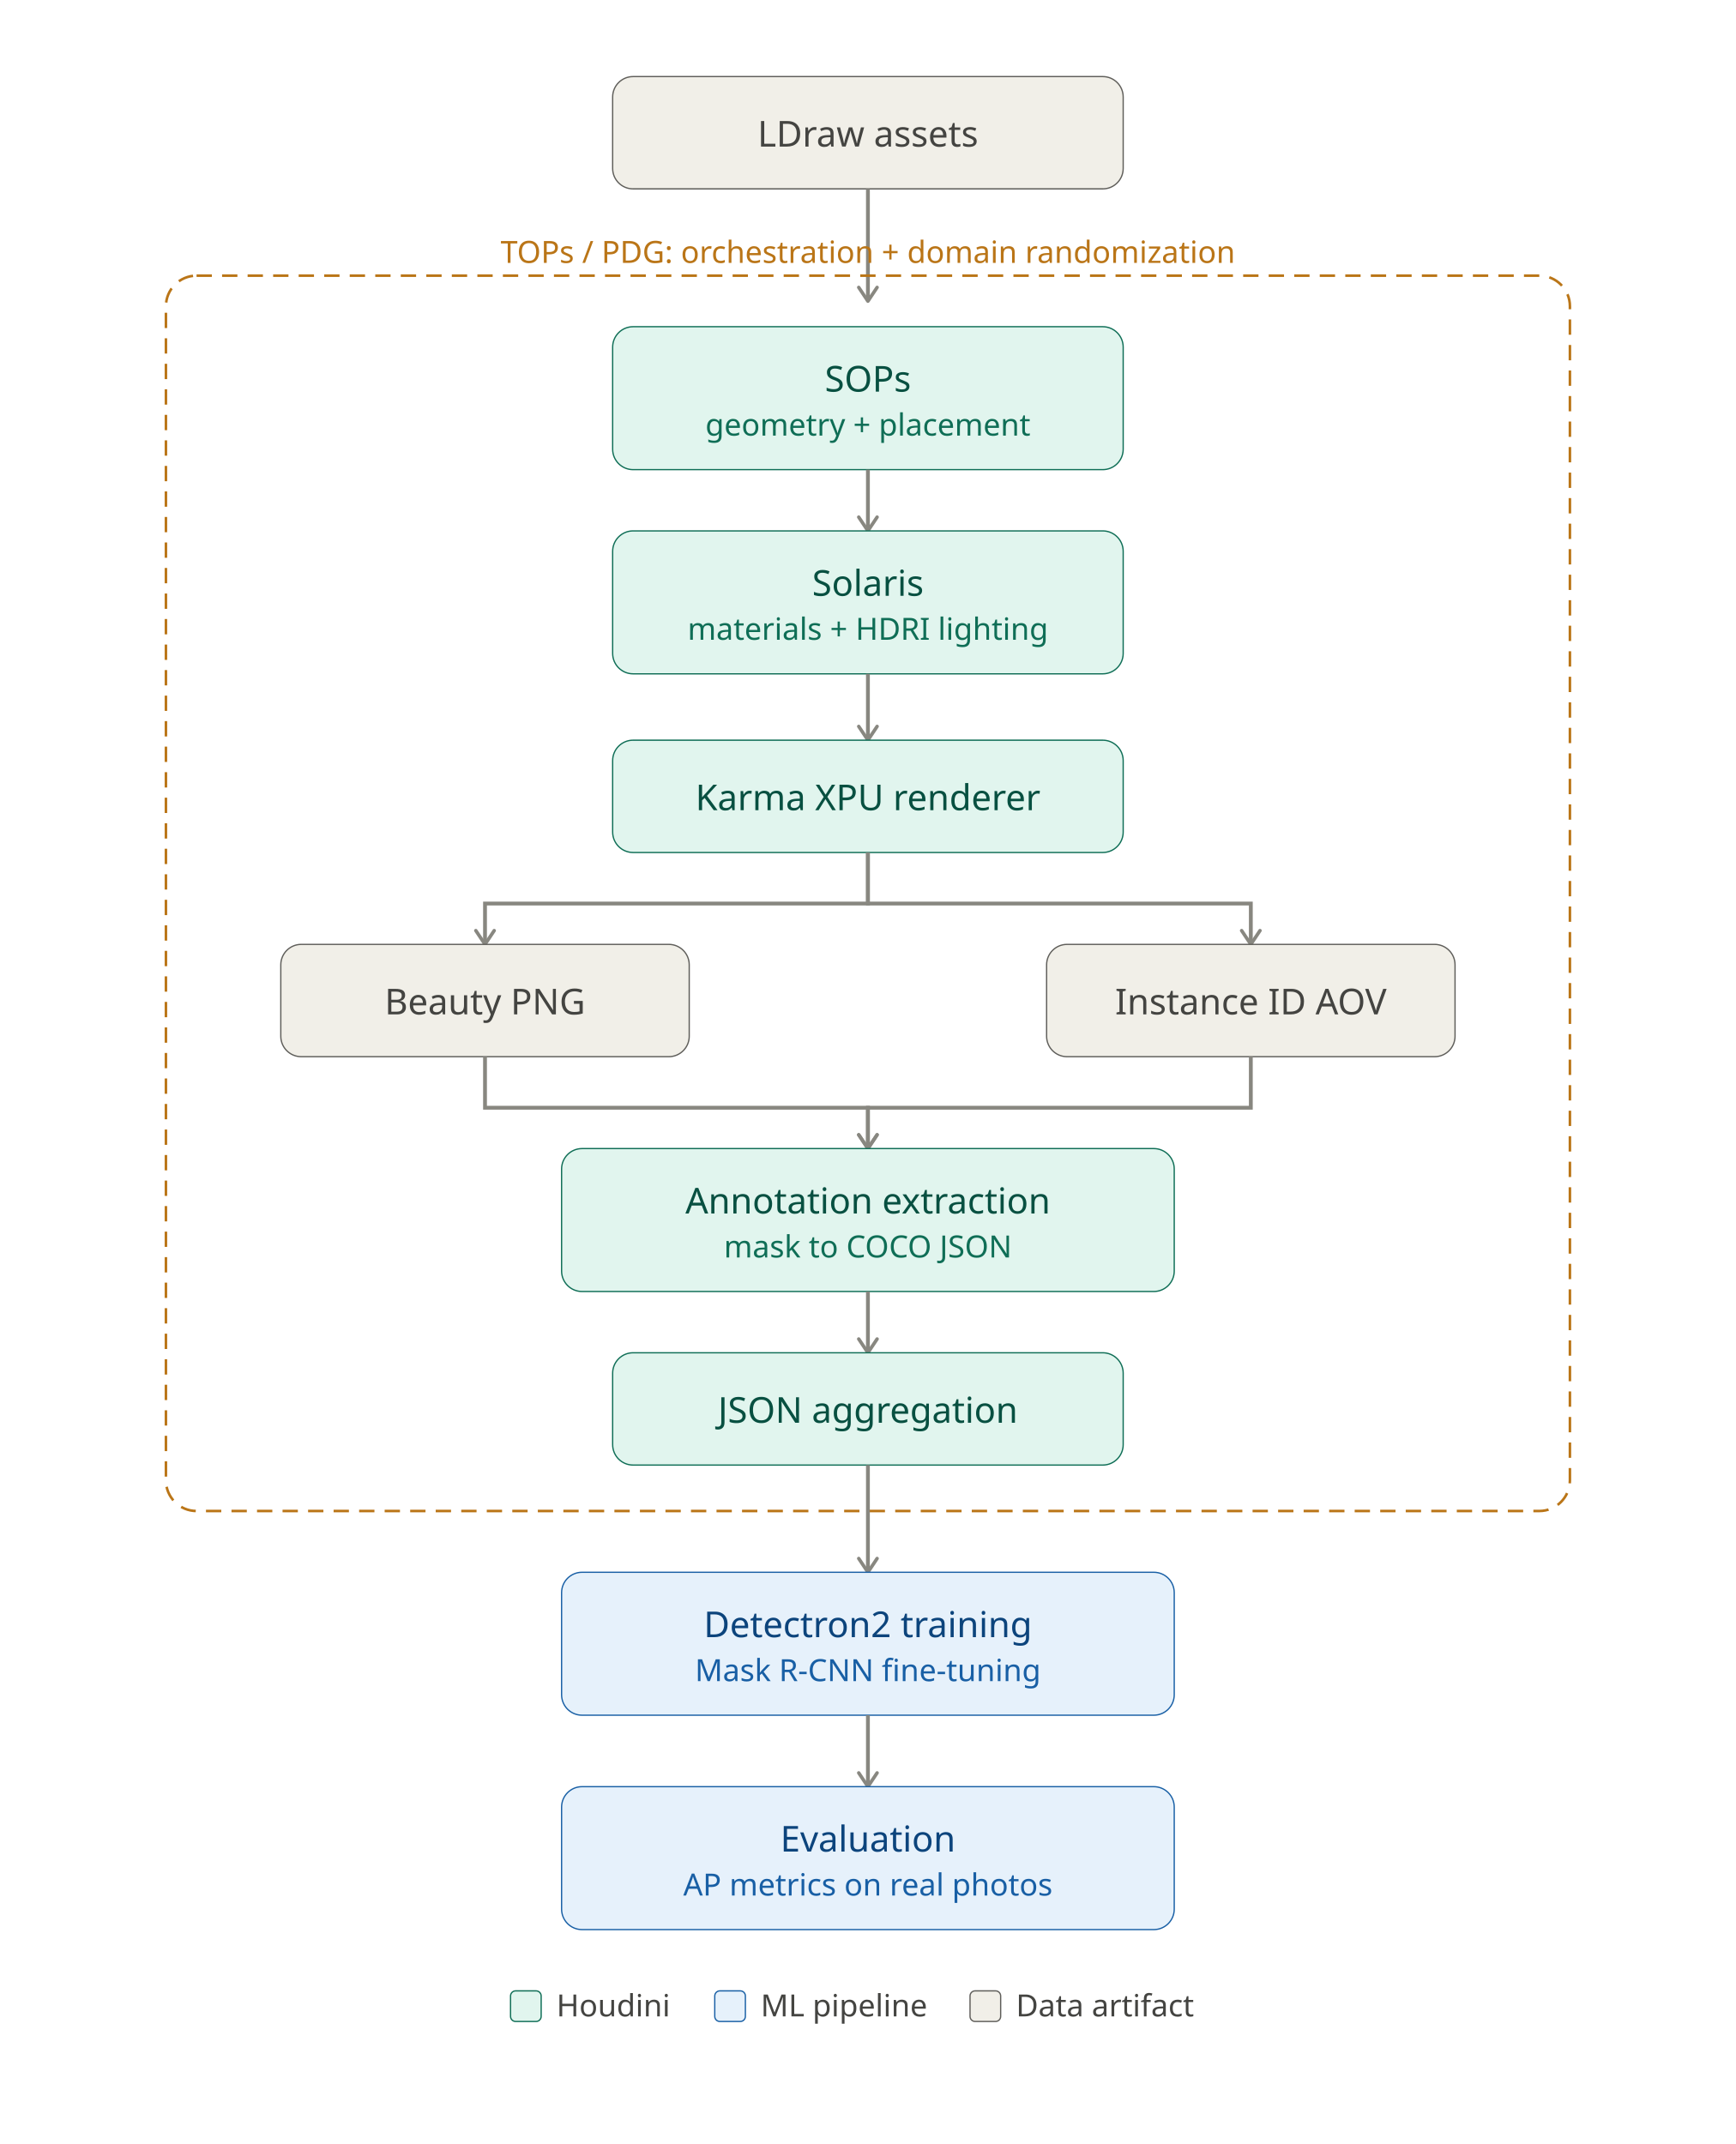
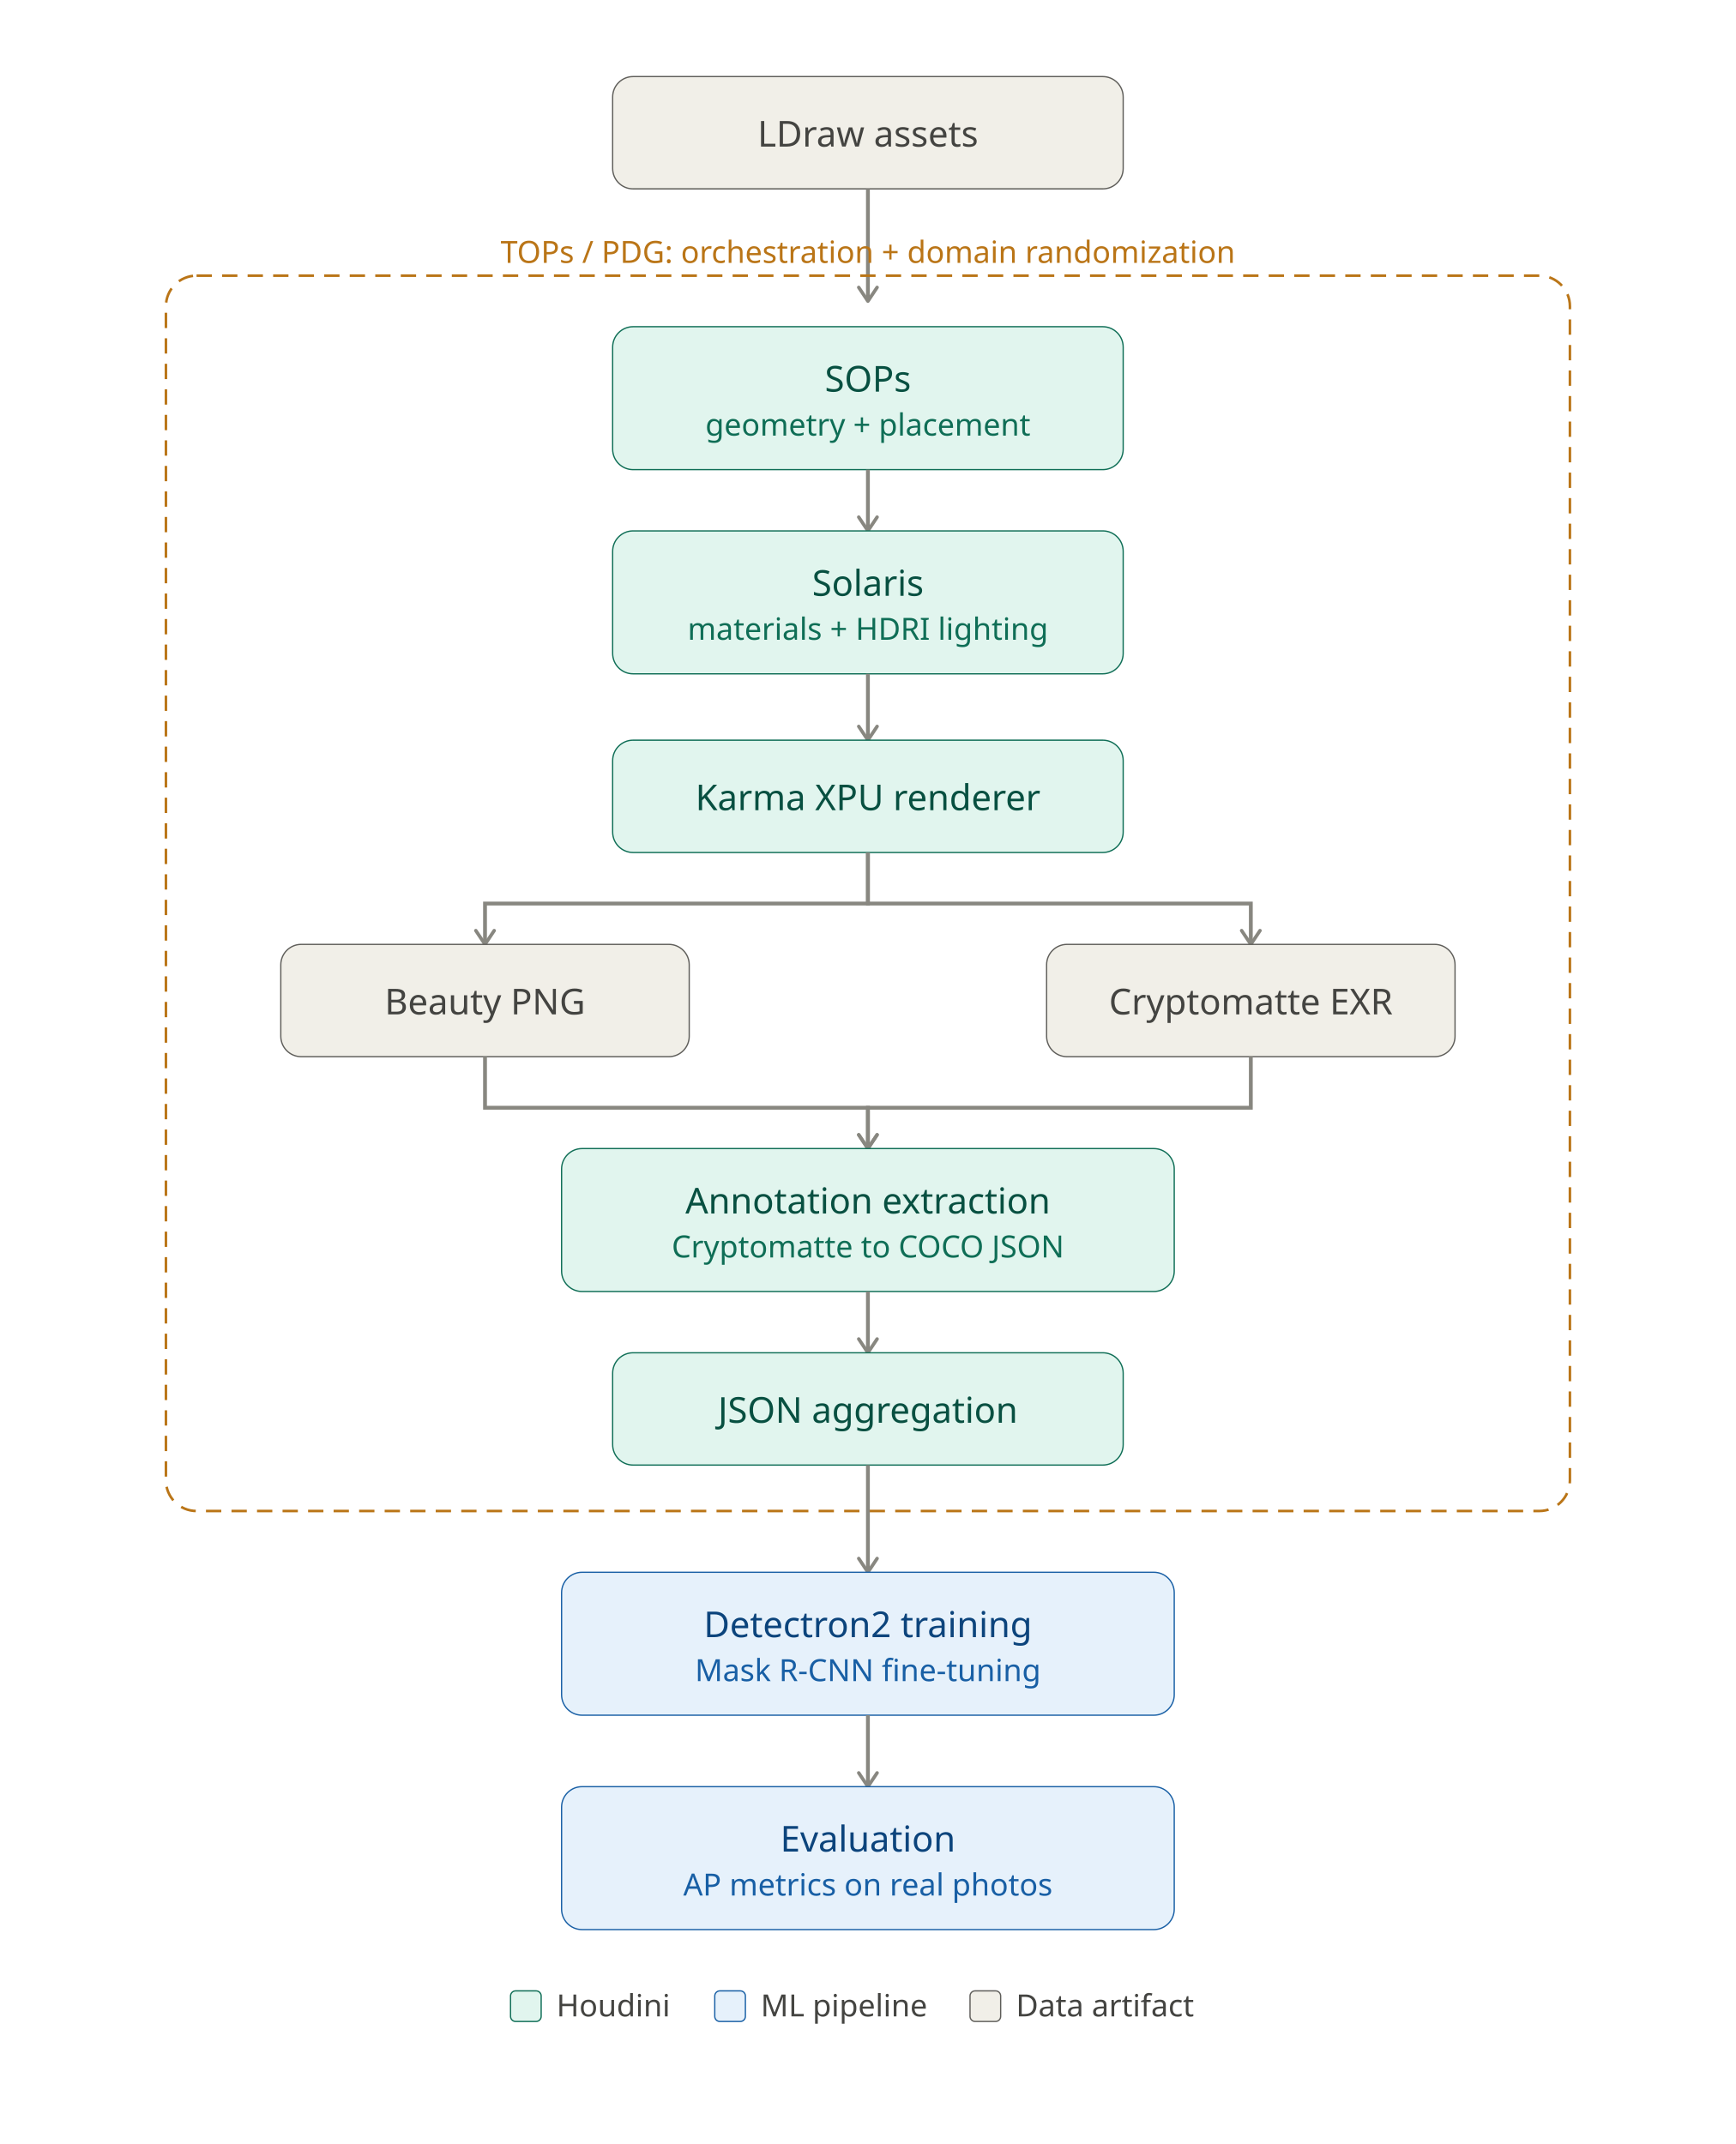
<svg xmlns="http://www.w3.org/2000/svg" width="680" viewBox="0 0 680 840" style="background:#ffffff;font-family:sans-serif;">
  <defs>
    <marker id="arrow" viewBox="0 0 10 10" refX="8" refY="5" markerWidth="6" markerHeight="6" orient="auto-start-reverse">
      <path d="M2 1L8 5L2 9" fill="none" stroke="#888780" stroke-width="1.5" stroke-linecap="round" stroke-linejoin="round" />
    </marker>
  </defs>
  <rect x="240" y="30" width="200" height="44" rx="8" fill="#F1EFE8" stroke="#5F5E5A" stroke-width="0.5" />
  <text x="340" y="52" text-anchor="middle" dominant-baseline="central" font-size="14" font-weight="500" fill="#444441">LDraw assets</text>
  <line x1="340" y1="74" x2="340" y2="118" stroke="#888780" stroke-width="1.5" marker-end="url(#arrow)" />
  <rect x="65" y="108" width="550" height="484" rx="12" fill="none" stroke="#BA7517" stroke-width="1" stroke-dasharray="6 4" />
  <text x="340" y="103" text-anchor="middle" font-size="12" fill="#BA7517">TOPs / PDG: orchestration + domain randomization</text>
  <rect x="240" y="128" width="200" height="56" rx="8" fill="#E1F5EE" stroke="#0F6E56" stroke-width="0.5" />
  <text x="340" y="148" text-anchor="middle" dominant-baseline="central" font-size="14" font-weight="500" fill="#085041">SOPs</text>
  <text x="340" y="166" text-anchor="middle" dominant-baseline="central" font-size="12" fill="#0F6E56">geometry + placement</text>
  <line x1="340" y1="184" x2="340" y2="208" stroke="#888780" stroke-width="1.5" marker-end="url(#arrow)" />
  <rect x="240" y="208" width="200" height="56" rx="8" fill="#E1F5EE" stroke="#0F6E56" stroke-width="0.5" />
  <text x="340" y="228" text-anchor="middle" dominant-baseline="central" font-size="14" font-weight="500" fill="#085041">Solaris</text>
  <text x="340" y="246" text-anchor="middle" dominant-baseline="central" font-size="12" fill="#0F6E56">materials + HDRI lighting</text>
  <line x1="340" y1="264" x2="340" y2="290" stroke="#888780" stroke-width="1.5" marker-end="url(#arrow)" />
  <rect x="240" y="290" width="200" height="44" rx="8" fill="#E1F5EE" stroke="#0F6E56" stroke-width="0.5" />
  <text x="340" y="312" text-anchor="middle" dominant-baseline="central" font-size="14" font-weight="500" fill="#085041">Karma XPU renderer</text>
  <path d="M340,334 L340,354 L190,354 L190,370" fill="none" stroke="#888780" stroke-width="1.5" marker-end="url(#arrow)" />
  <path d="M340,334 L340,354 L490,354 L490,370" fill="none" stroke="#888780" stroke-width="1.5" marker-end="url(#arrow)" />
  <rect x="110" y="370" width="160" height="44" rx="8" fill="#F1EFE8" stroke="#5F5E5A" stroke-width="0.5" />
  <text x="190" y="392" text-anchor="middle" dominant-baseline="central" font-size="14" font-weight="500" fill="#444441">Beauty PNG</text>
  <rect x="410" y="370" width="160" height="44" rx="8" fill="#F1EFE8" stroke="#5F5E5A" stroke-width="0.5" />
-   <text x="490" y="392" text-anchor="middle" dominant-baseline="central" font-size="14" font-weight="500" fill="#444441">Instance ID AOV</text>
+   <text x="490" y="392" text-anchor="middle" dominant-baseline="central" font-size="14" font-weight="500" fill="#444441">Cryptomatte EXR</text>
  <path d="M190,414 L190,434 L340,434 L340,450" fill="none" stroke="#888780" stroke-width="1.5" marker-end="url(#arrow)" />
  <path d="M490,414 L490,434 L340,434 L340,450" fill="none" stroke="#888780" stroke-width="1.5" marker-end="url(#arrow)" />
  <rect x="220" y="450" width="240" height="56" rx="8" fill="#E1F5EE" stroke="#0F6E56" stroke-width="0.5" />
  <text x="340" y="470" text-anchor="middle" dominant-baseline="central" font-size="14" font-weight="500" fill="#085041">Annotation extraction</text>
-   <text x="340" y="488" text-anchor="middle" dominant-baseline="central" font-size="12" fill="#0F6E56">mask to COCO JSON</text>
+   <text x="340" y="488" text-anchor="middle" dominant-baseline="central" font-size="12" fill="#0F6E56">Cryptomatte to COCO JSON</text>
  <line x1="340" y1="506" x2="340" y2="530" stroke="#888780" stroke-width="1.5" marker-end="url(#arrow)" />
  <rect x="240" y="530" width="200" height="44" rx="8" fill="#E1F5EE" stroke="#0F6E56" stroke-width="0.5" />
  <text x="340" y="552" text-anchor="middle" dominant-baseline="central" font-size="14" font-weight="500" fill="#085041">JSON aggregation</text>
  <line x1="340" y1="574" x2="340" y2="616" stroke="#888780" stroke-width="1.5" marker-end="url(#arrow)" />
  <rect x="220" y="616" width="240" height="56" rx="8" fill="#E6F1FB" stroke="#185FA5" stroke-width="0.5" />
  <text x="340" y="636" text-anchor="middle" dominant-baseline="central" font-size="14" font-weight="500" fill="#0C447C">Detectron2 training</text>
  <text x="340" y="654" text-anchor="middle" dominant-baseline="central" font-size="12" fill="#185FA5">Mask R-CNN fine-tuning</text>
  <line x1="340" y1="672" x2="340" y2="700" stroke="#888780" stroke-width="1.5" marker-end="url(#arrow)" />
  <rect x="220" y="700" width="240" height="56" rx="8" fill="#E6F1FB" stroke="#185FA5" stroke-width="0.5" />
  <text x="340" y="720" text-anchor="middle" dominant-baseline="central" font-size="14" font-weight="500" fill="#0C447C">Evaluation</text>
  <text x="340" y="738" text-anchor="middle" dominant-baseline="central" font-size="12" fill="#185FA5">AP metrics on real photos</text>
  <rect x="200" y="780" width="12" height="12" rx="2" fill="#E1F5EE" stroke="#0F6E56" stroke-width="0.5" />
  <text x="218" y="790" font-size="12" fill="#444441">Houdini</text>
  <rect x="280" y="780" width="12" height="12" rx="2" fill="#E6F1FB" stroke="#185FA5" stroke-width="0.5" />
  <text x="298" y="790" font-size="12" fill="#444441">ML pipeline</text>
  <rect x="380" y="780" width="12" height="12" rx="2" fill="#F1EFE8" stroke="#5F5E5A" stroke-width="0.5" />
  <text x="398" y="790" font-size="12" fill="#444441">Data artifact</text>
</svg>
